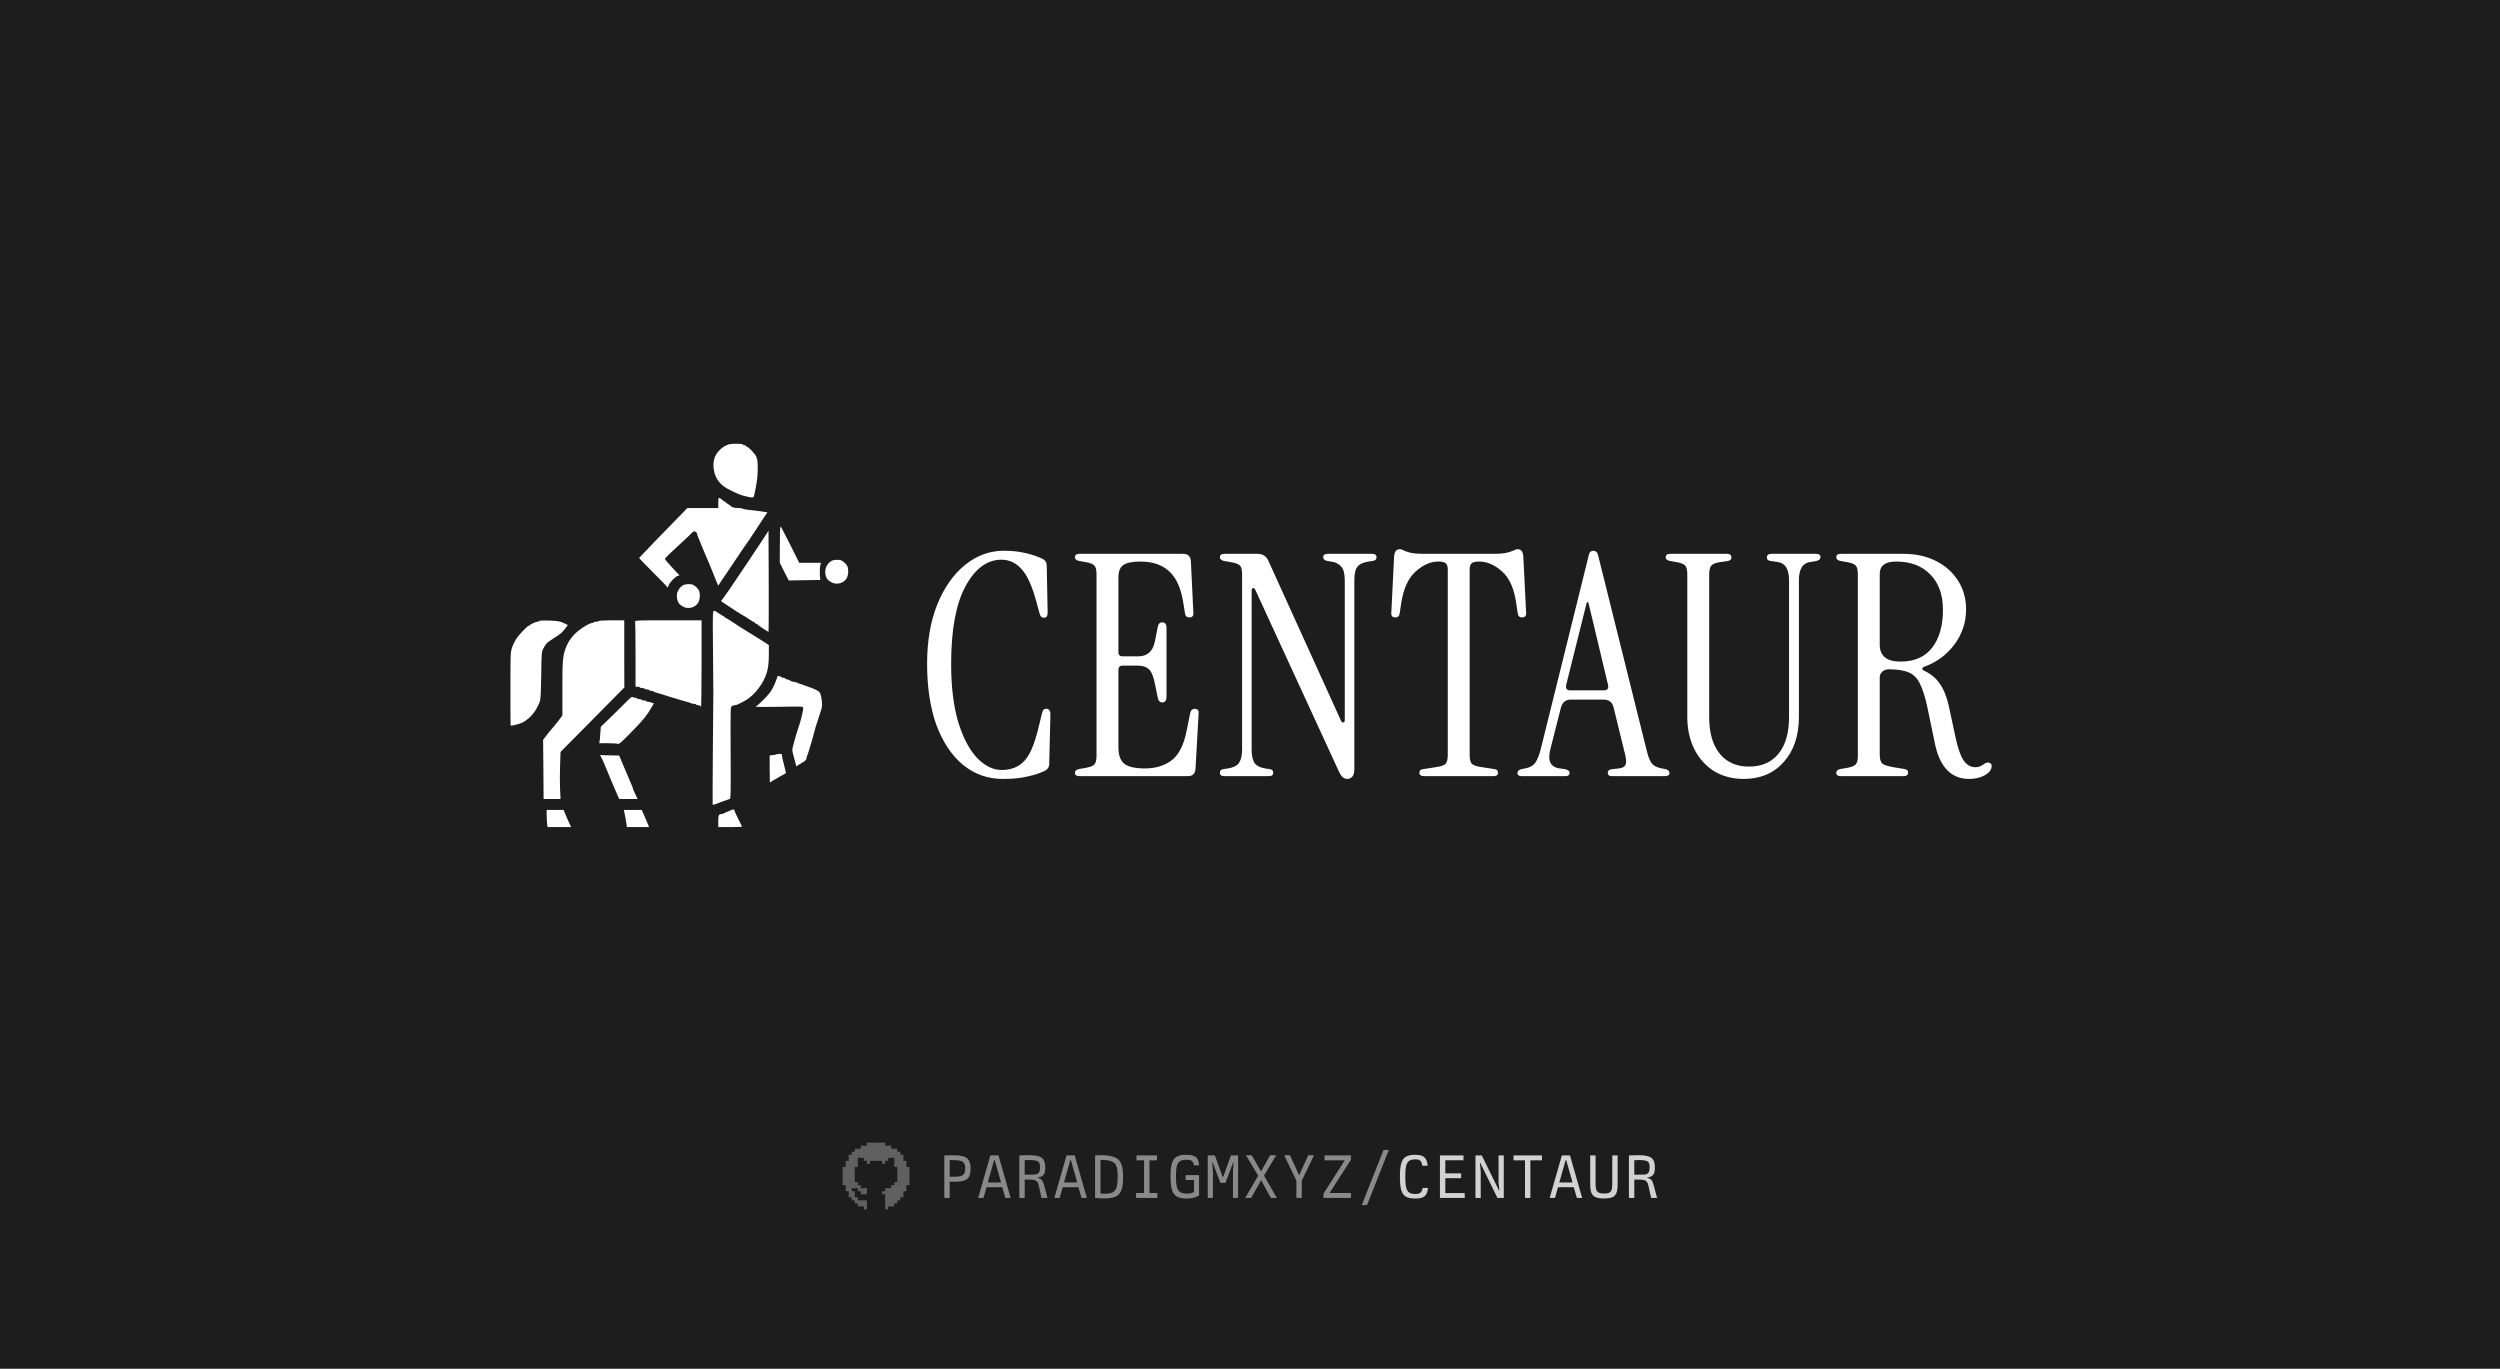
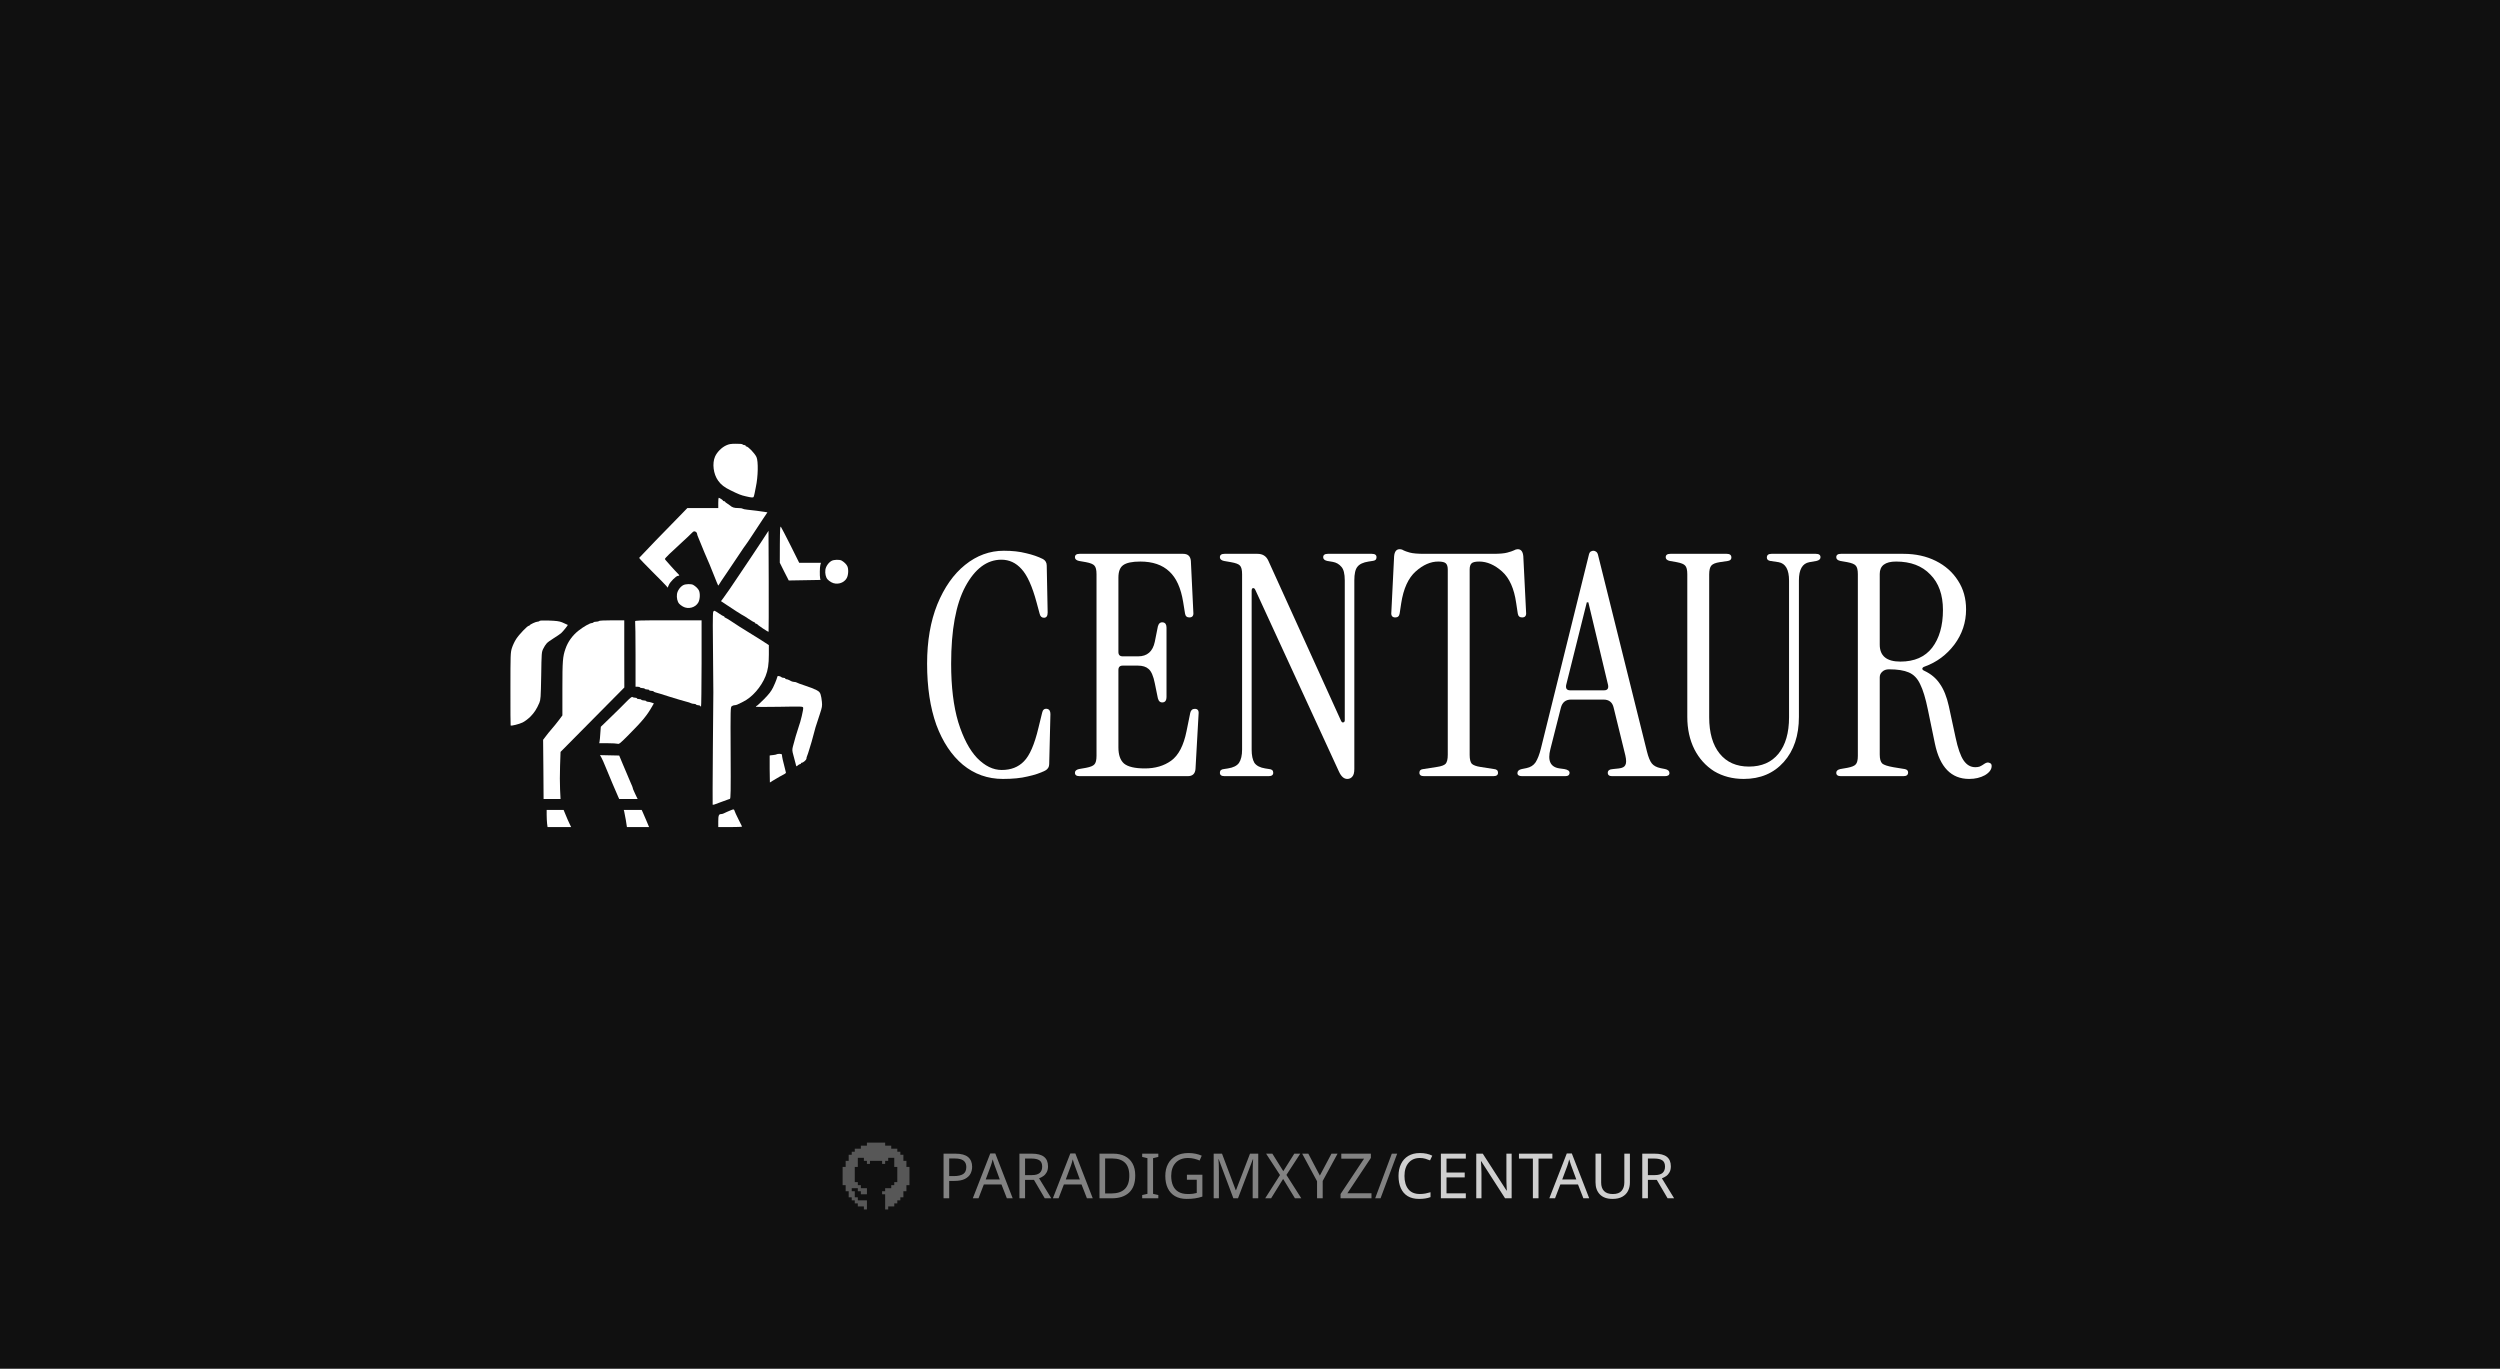
<svg xmlns="http://www.w3.org/2000/svg" width="1200" height="657" viewBox="0 0 1200 657" fill="none">
  <g id="og-image">
    <g id="Group 2147253954">
-       <g id="Twitter post - 5" clip-path="url(#clip0_1153_210)">
-         <rect width="1200" height="657" fill="#1D1D1D" />
+       <g id="Twitter post - 5" clip-path="url(#clip0_1160_56)">
+         <rect width="1200" height="657" fill="#101010" />
        <g id="Frame 2147253820">
          <g id="Open Source Pixel Icon GitHub 1" opacity="0.3">
-             <path id="Vector" d="M436.542 560.125V568.875H435.084V571.792H433.626V574.708H432.167V576.167H430.709V577.625H429.251V579.083H426.334V580.542H424.876V573.25H423.417V571.792H424.876V570.333H427.792V568.875H429.251V567.417H430.709V560.125H429.251V555.75H426.334V557.208H424.876V558.667H423.417V557.208H417.584V558.667H416.126V557.208H414.667V555.75H411.751V560.125H410.292V567.417H411.751V568.875H413.209V570.333H416.126V573.25H413.209V571.792H411.751V570.333H408.834V571.792H410.292V574.708H411.751V576.167H416.126V580.542H414.667V579.083H411.751V577.625H410.292V576.167H408.834V574.708H407.376V571.792H405.917V568.875H404.459V560.125H405.917V557.208H407.376V554.292H408.834V552.833H410.292V551.375H413.209V549.917H416.126V548.458H424.876V549.917H427.792V551.375H430.709V552.833H432.167V554.292H433.626V557.208H435.084V560.125H436.542Z" fill="white" />
+             <path id="Vector" d="M436.542 560.125V568.875H435.083V571.792H433.625V574.708H432.167V576.167H430.708V577.625H429.25V579.083H426.333V580.542H424.875V573.25H423.417V571.792H424.875V570.333H427.792V568.875H429.25V567.417H430.708V560.125H429.25V555.75H426.333V557.208H424.875V558.667H423.417V557.208H417.583V558.667H416.125V557.208H414.667V555.75H411.75V560.125H410.292V567.417H411.75V568.875H413.208V570.333H416.125V573.25H413.208V571.792H411.75V570.333H408.833V571.792H410.292V574.708H411.75V576.167H416.125V580.542H414.667V579.083H411.75V577.625H410.292V576.167H408.833V574.708H407.375V571.792H405.917V568.875H404.458V560.125H405.917V557.208H407.375V554.292H408.833V552.833H410.292V551.375H413.208V549.917H416.125V548.458H424.875V549.917H427.792V551.375H430.708V552.833H432.167V554.292H433.625V557.208H435.083V560.125H436.542Z" fill="white" />
          </g>
          <g id="PARADIGMXYZ/CENTAUR" opacity="0.8">
-             <path d="M457.2 554.51C459.5 554.51 461.26 554.7 462.48 555.08C463.7 555.46 464.57 556.11 465.09 557.03C465.61 557.95 465.87 559.27 465.87 560.99C465.87 562.59 465.64 563.84 465.18 564.74C464.74 565.62 463.99 566.25 462.93 566.63C461.89 567.01 460.41 567.2 458.49 567.2H455.85V575H453.27V554.6L457.2 554.51ZM458.22 564.83C459.54 564.83 460.56 564.71 461.28 564.47C462.02 564.23 462.54 563.83 462.84 563.27C463.16 562.69 463.32 561.88 463.32 560.84C463.32 559.78 463.15 558.97 462.81 558.41C462.49 557.83 461.93 557.43 461.13 557.21C460.35 556.97 459.21 556.85 457.71 556.85H455.85V564.83H458.22ZM475.368 554.6H479.268L485.118 575H482.568L481.068 569.84H473.538L472.068 575H469.518L475.368 554.6ZM480.498 567.59L477.438 556.79H477.198L474.138 567.59H480.498ZM489.277 554.6L492.277 554.51C494.817 554.43 496.747 554.56 498.067 554.9C499.407 555.22 500.337 555.79 500.857 556.61C501.397 557.41 501.687 558.58 501.727 560.12C501.767 561.24 501.677 562.15 501.457 562.85C501.237 563.55 500.857 564.09 500.317 564.47C499.777 564.85 499.027 565.1 498.067 565.22V565.4C498.987 565.56 499.657 565.9 500.077 566.42C500.497 566.92 500.877 567.8 501.217 569.06L502.777 575H499.927L498.607 569.06C498.367 567.96 497.947 567.21 497.347 566.81C496.747 566.41 495.747 566.21 494.347 566.21H491.857V575H489.277V554.6ZM496.267 563.81C497.387 563.79 498.157 563.52 498.577 563C498.997 562.48 499.207 561.56 499.207 560.24C499.207 559.4 499.117 558.77 498.937 558.35C498.777 557.91 498.477 557.59 498.037 557.39C497.617 557.17 496.977 557.01 496.117 556.91C495.377 556.83 494.747 556.79 494.227 556.79C493.707 556.79 492.917 556.83 491.857 556.91V563.84L496.267 563.81ZM511.945 554.6H515.845L521.695 575H519.145L517.645 569.84H510.115L508.645 575H506.095L511.945 554.6ZM517.075 567.59L514.015 556.79H513.775L510.715 567.59H517.075ZM529.783 575.24C528.383 575.22 527.003 575.14 525.643 575V554.6C526.523 554.52 527.443 554.48 528.403 554.48C529.363 554.48 530.333 554.53 531.313 554.63C533.353 554.85 534.923 555.3 536.023 555.98C537.123 556.66 537.903 557.71 538.363 559.13C538.843 560.55 539.083 562.54 539.083 565.1C539.083 567.82 538.803 569.9 538.243 571.34C537.703 572.78 536.773 573.8 535.453 574.4C534.153 574.98 532.263 575.26 529.783 575.24ZM531.703 572.93C532.903 572.83 533.843 572.53 534.523 572.03C535.223 571.53 535.723 570.71 536.023 569.57C536.343 568.43 536.503 566.83 536.503 564.77C536.503 562.83 536.353 561.34 536.053 560.3C535.753 559.24 535.233 558.46 534.493 557.96C533.753 557.44 532.683 557.09 531.283 556.91C530.283 556.77 529.263 556.72 528.223 556.76V572.87C528.963 572.93 529.593 572.97 530.113 572.99C530.633 572.99 531.163 572.97 531.703 572.93ZM545.311 572.63H549.151V556.97H545.521V554.6H555.361V556.97H551.731V572.63H555.541V575H545.311V572.63ZM569.6 575.3C567.56 575.3 565.99 574.98 564.89 574.34C563.79 573.7 563.01 572.63 562.55 571.13C562.09 569.61 561.86 567.46 561.86 564.68C561.86 561.96 562.08 559.86 562.52 558.38C562.98 556.9 563.74 555.85 564.8 555.23C565.86 554.61 567.37 554.3 569.33 554.3C570.85 554.3 572.03 554.46 572.87 554.78C573.73 555.08 574.36 555.59 574.76 556.31C575.18 557.03 575.45 558.05 575.57 559.37H573.08C572.98 558.67 572.8 558.13 572.54 557.75C572.3 557.35 571.93 557.07 571.43 556.91C570.93 556.75 570.24 556.67 569.36 556.67C568.06 556.67 567.06 556.91 566.36 557.39C565.66 557.87 565.16 558.68 564.86 559.82C564.58 560.96 564.44 562.59 564.44 564.71C564.44 566.87 564.59 568.54 564.89 569.72C565.21 570.88 565.73 571.71 566.45 572.21C567.19 572.69 568.24 572.93 569.6 572.93C570.36 572.93 570.99 572.88 571.49 572.78C571.99 572.66 572.54 572.46 573.14 572.18V566.42H569.09V564.05H575.54V573.86C574.42 574.42 573.44 574.8 572.6 575C571.76 575.2 570.76 575.3 569.6 575.3ZM579.728 554.6H583.148L586.838 564.86H587.168L590.858 554.6H594.278V575H591.818V562.28L592.118 557.84H591.968L588.218 567.77H585.788L582.038 557.84H581.888L582.188 562.28V575H579.728V554.6ZM603.926 564.32L598.076 554.54H600.836L605.216 562.13H605.396L609.656 554.54H612.566L606.716 564.32L612.896 575H610.016L605.396 566.6H605.276L600.566 575H597.716L603.926 564.32ZM622.275 566.69L616.425 554.54H619.215L623.505 563.96H623.655L627.975 554.54H630.735L624.855 566.69V575H622.275V566.69ZM635.283 572.93L645.483 556.97H635.793V554.6H648.453V556.67L638.193 572.63H648.453V575H635.283V572.93ZM664.101 551.96H666.651L656.181 578.42H653.661L664.101 551.96Z" fill="white" fill-opacity="0.6" />
-             <path d="M679.239 575.3C677.319 575.3 675.839 574.99 674.799 574.37C673.759 573.75 673.019 572.7 672.579 571.22C672.159 569.72 671.949 567.59 671.949 564.83C671.949 562.05 672.159 559.92 672.579 558.44C673.019 556.94 673.749 555.88 674.769 555.26C675.809 554.62 677.289 554.3 679.209 554.3C680.589 554.3 681.689 554.46 682.509 554.78C683.349 555.1 683.989 555.64 684.429 556.4C684.869 557.16 685.149 558.21 685.269 559.55H682.719C682.579 558.69 682.369 558.04 682.089 557.6C681.829 557.16 681.489 556.87 681.069 556.73C680.649 556.57 680.079 556.49 679.359 556.49C678.079 556.49 677.089 556.73 676.389 557.21C675.709 557.69 675.229 558.52 674.949 559.7C674.669 560.86 674.529 562.55 674.529 564.77C674.529 566.99 674.669 568.69 674.949 569.87C675.229 571.05 675.699 571.89 676.359 572.39C677.039 572.87 678.009 573.11 679.269 573.11C680.449 573.11 681.299 572.9 681.819 572.48C682.339 572.06 682.699 571.3 682.899 570.2H685.449C685.329 571.5 685.039 572.52 684.579 573.26C684.119 574 683.459 574.53 682.599 574.85C681.739 575.15 680.619 575.3 679.239 575.3ZM691.168 554.6H702.478V556.94H693.748V563.21H701.338V565.55H693.748V572.66H703.078V575H691.168V554.6ZM708.226 554.6H711.256L719.536 571.46H719.686L719.296 567.32V554.6H721.816V575H718.756L710.506 558.14H710.356L710.746 562.28V575H708.226V554.6ZM732.004 556.97H726.484V554.6H740.134V556.97H734.584V575H732.004V556.97ZM749.692 554.6H753.592L759.442 575H756.892L755.392 569.84H747.862L746.392 575H743.842L749.692 554.6ZM754.822 567.59L751.762 556.79H751.522L748.462 567.59H754.822ZM770.021 575.27C768.261 575.27 766.901 575.07 765.941 574.67C765.001 574.27 764.321 573.6 763.901 572.66C763.501 571.7 763.301 570.34 763.301 568.58V554.6H765.881V568.43C765.881 569.61 766.001 570.52 766.241 571.16C766.501 571.8 766.921 572.25 767.501 572.51C768.101 572.77 768.941 572.9 770.021 572.9C771.041 572.9 771.821 572.77 772.361 572.51C772.921 572.25 773.311 571.81 773.531 571.19C773.771 570.55 773.891 569.64 773.891 568.46V554.6H776.471V568.55C776.471 570.31 776.271 571.67 775.871 572.63C775.491 573.59 774.841 574.27 773.921 574.67C773.001 575.07 771.701 575.27 770.021 575.27ZM781.889 554.6L784.889 554.51C787.429 554.43 789.359 554.56 790.679 554.9C792.019 555.22 792.949 555.79 793.469 556.61C794.009 557.41 794.299 558.58 794.339 560.12C794.379 561.24 794.289 562.15 794.069 562.85C793.849 563.55 793.469 564.09 792.929 564.47C792.389 564.85 791.639 565.1 790.679 565.22V565.4C791.599 565.56 792.269 565.9 792.689 566.42C793.109 566.92 793.489 567.8 793.829 569.06L795.389 575H792.539L791.219 569.06C790.979 567.96 790.559 567.21 789.959 566.81C789.359 566.41 788.359 566.21 786.959 566.21H784.469V575H781.889V554.6ZM788.879 563.81C789.999 563.79 790.769 563.52 791.189 563C791.609 562.48 791.819 561.56 791.819 560.24C791.819 559.4 791.729 558.77 791.549 558.35C791.389 557.91 791.089 557.59 790.649 557.39C790.229 557.17 789.589 557.01 788.729 556.91C787.989 556.83 787.359 556.79 786.839 556.79C786.319 556.79 785.529 556.83 784.469 556.91V563.84L788.879 563.81Z" fill="white" />
+             <text fill="white" style="white-space: pre" xml:space="preserve" font-family="Geist Mono" font-size="30" font-weight="100" letter-spacing="0.01em">
+               <tspan x="669.459" y="575.18">CENTAUR</tspan>
+             </text>
+             <text fill="white" fill-opacity="0.6" style="white-space: pre" xml:space="preserve" font-family="Geist Mono" font-size="30" font-weight="100" letter-spacing="0.01em">
+               <tspan x="450" y="575.18">PARADIGMXYZ/</tspan>
+             </text>
          </g>
        </g>
        <g id="Frame 2147253833">
          <g id="Vector_2">
            <path d="M348.54 213.794C346.341 214.812 344.176 217.014 343.224 219.15C341.78 222.436 342.404 227.53 344.701 230.718C346.046 232.624 347.72 233.938 350.673 235.351C354.512 237.257 355.792 237.75 357.892 238.21C360.649 238.868 361.469 238.933 361.731 238.539C361.863 238.309 362.06 237.487 362.224 236.731C362.355 235.943 362.65 234.628 362.814 233.741C363.897 228.746 364.029 221.418 363.11 219.38C362.289 217.606 359.106 214.287 358.22 214.287C358.023 214.287 357.892 214.122 357.892 213.958C357.892 213.761 357.597 213.629 357.269 213.629C356.908 213.629 356.514 213.465 356.415 213.301C356.317 213.104 354.873 212.972 353.2 213.005C350.739 213.005 349.885 213.169 348.54 213.794Z" fill="white" />
            <path d="M344.766 241.398V243.863H329.934L327.768 246.097C321.041 252.9 306.865 267.589 306.799 267.786C306.734 267.918 309.523 270.809 312.968 274.26C316.414 277.678 319.531 280.865 319.86 281.292L320.483 282.081L321.008 280.832C321.632 279.321 324.552 276.396 325.438 276.396C325.766 276.396 326.062 276.297 326.062 276.199C326.062 276.067 325.668 275.574 325.176 275.114C324.651 274.621 323.305 273.143 322.124 271.828C320.943 270.481 319.794 269.199 319.597 268.969C319.367 268.739 319.171 268.411 319.171 268.279C319.171 267.918 322.058 265.091 327.21 260.425C329.376 258.453 331.509 256.449 331.936 255.956C332.362 255.43 332.953 255.036 333.248 255.036C333.904 255.036 334.594 255.66 334.594 256.252C334.594 256.482 334.856 257.303 335.217 258.092C335.545 258.848 336.169 260.359 336.595 261.444C336.989 262.528 337.645 264.138 338.072 265.059C340.205 269.922 341.222 272.387 342.797 276.396C343.749 278.828 344.602 280.898 344.701 280.997C344.799 281.095 344.897 280.997 344.996 280.8C345.062 280.602 346.834 277.908 348.966 274.819C351.067 271.697 353.856 267.589 355.103 265.683C356.383 263.744 357.63 261.904 357.925 261.575C358.22 261.247 359.664 259.078 361.174 256.777C362.683 254.477 364.915 251.059 366.129 249.252L368.36 245.933L366.982 245.703C365.275 245.407 361.338 244.914 358.713 244.651C357.63 244.553 356.612 244.323 356.415 244.158C356.251 243.994 355.267 243.863 354.217 243.863C352.412 243.863 351.395 243.534 350.443 242.647C350.181 242.417 349.557 241.989 349.032 241.661C348.474 241.365 348.048 240.971 348.048 240.839C348.048 240.708 347.818 240.576 347.555 240.576C347.293 240.576 347.063 240.445 347.063 240.313C347.063 240.051 345.357 238.933 344.963 238.933C344.865 238.933 344.766 240.051 344.766 241.398Z" fill="white" />
            <path d="M374.332 261.214L374.3 270.119L376.433 274.391L378.598 278.631L393.825 278.368L393.66 277.612C393.431 276.396 393.464 272.354 393.759 271.204L394.054 270.152H383.619L379.484 261.838C377.187 257.303 375.12 253.261 374.857 252.932C374.464 252.374 374.398 253.458 374.332 261.214Z" fill="white" />
            <path d="M365.768 259.571C364.061 262.2 361.6 265.913 360.288 267.819C358.975 269.725 356.58 273.307 354.972 275.739C351.362 281.161 348.573 285.236 347.162 287.109L346.079 288.555L348.146 289.935C350.771 291.743 356.58 295.456 356.776 295.456C356.875 295.456 358.023 296.179 359.369 297.099C360.714 297.986 361.961 298.742 362.158 298.742C362.322 298.742 362.486 298.874 362.486 299.071C362.486 299.235 362.683 299.4 362.946 299.4C363.208 299.4 363.471 299.531 363.536 299.662C363.668 300.057 368.754 303.442 368.918 303.244C368.984 303.179 369.016 292.236 368.984 278.959L368.885 254.773L365.768 259.571Z" fill="white" />
            <path d="M327.965 280.865C326.488 281.654 325.176 283.527 324.946 285.17C324.716 286.912 325.143 288.818 325.996 289.771C326.291 290.165 327.112 290.757 327.801 291.151C330.36 292.597 333.872 291.644 335.217 289.147C336.037 287.602 336.136 284.71 335.447 283.363C334.954 282.41 333.904 281.424 332.723 280.734C331.739 280.208 329.081 280.274 327.965 280.865Z" fill="white" />
            <path d="M399.195 269.192C397.718 269.981 396.406 271.854 396.176 273.497C395.946 275.239 396.373 277.145 397.226 278.098C397.522 278.492 398.342 279.084 399.031 279.478C401.591 280.924 405.102 279.971 406.447 277.473C407.268 275.929 407.366 273.037 406.677 271.69C406.185 270.737 405.135 269.751 403.953 269.061C402.969 268.535 400.311 268.601 399.195 269.192Z" fill="white" />
            <path d="M342.338 293.714C342.207 294.01 342.141 296.935 342.141 300.188C342.174 304.789 342.338 327.661 342.403 332.262C342.403 332.722 342.305 344.979 342.174 359.537C342.075 374.095 342.01 386.09 342.075 386.221C342.141 386.451 343.322 386.09 345.587 385.17C345.948 385.038 346.768 384.742 347.391 384.512C348.015 384.282 348.835 383.987 349.196 383.855C349.557 383.691 350.082 383.527 350.345 383.461C350.738 383.329 350.804 380.437 350.706 361.377C350.607 340.379 350.64 339.426 351.231 338.998C351.559 338.735 352.15 338.505 352.576 338.505C352.97 338.505 353.561 338.374 353.889 338.21C354.184 338.045 355.431 337.454 356.645 336.862C361.01 334.759 365.374 329.764 367.474 324.539C368.623 321.713 369.049 318.821 369.049 314.122V309.652L365.407 307.286C363.405 306.005 360.288 304.066 358.483 302.981C356.678 301.897 353.659 299.991 351.789 298.709C349.918 297.461 348.245 296.442 348.048 296.442C347.884 296.442 347.72 296.278 347.72 296.113C347.72 295.916 347.555 295.785 347.359 295.785C347.162 295.785 346.177 295.193 345.127 294.47C344.11 293.747 343.093 293.156 342.896 293.156C342.699 293.156 342.436 293.419 342.338 293.714Z" fill="white" />
            <path d="M258.955 298.052C258.857 298.249 258.397 298.414 257.971 298.414C257.216 298.414 254.459 299.695 254.263 300.122C254.197 300.287 254 300.385 253.803 300.385C253.18 300.385 249.209 304.493 247.798 306.662C247.01 307.845 246.092 309.85 245.698 311.098C245.042 313.267 245.009 314.187 245.009 330.75C244.976 340.313 245.042 348.167 245.107 348.233C245.403 348.528 249.275 347.575 250.85 346.787C251.834 346.327 253.475 345.078 254.525 344.059C256.428 342.153 257.642 340.28 258.889 337.355C259.513 335.811 259.579 334.923 259.775 324.375C259.94 313.202 259.972 313.004 260.76 311.394C261.186 310.474 261.941 309.324 262.401 308.831C262.827 308.305 264.402 307.188 265.846 306.301C267.29 305.413 268.865 304.329 269.325 303.934C270.276 303.08 272.705 300.057 272.54 299.958C272.344 299.827 270.506 299.005 269.784 298.709C268.373 298.151 266.995 297.986 263.155 297.855C260.596 297.756 259.119 297.855 258.955 298.052Z" fill="white" />
            <path d="M287.504 298.085C287.406 298.249 286.815 298.414 286.191 298.414C285.568 298.414 284.977 298.545 284.879 298.742C284.78 298.907 284.387 299.071 284.059 299.071C283.14 299.071 279.924 300.911 277.627 302.751C274.706 305.085 272.573 308.075 271.425 311.427C270.112 315.173 269.948 317.211 269.948 330.52V343.402L268.307 345.604C267.421 346.787 265.912 348.66 264.96 349.744C264.009 350.829 262.663 352.472 261.974 353.425L260.694 355.101L260.826 369.297L260.924 383.527H269.062L268.832 378.926C268.701 376.395 268.701 371.302 268.832 367.621L269.062 360.917L299.678 329.994L299.646 313.892V297.756H293.673C290.064 297.756 287.635 297.888 287.504 298.085Z" fill="white" />
            <path d="M304.863 298.282C304.962 298.578 305.06 305.742 305.06 314.22V329.633H306.012C306.57 329.633 307.095 329.764 307.193 329.961C307.291 330.126 307.817 330.29 308.342 330.29C308.867 330.29 309.392 330.421 309.49 330.619C309.589 330.783 310.114 330.947 310.671 330.947C311.196 330.947 311.623 331.079 311.623 331.276C311.623 331.44 312.05 331.604 312.575 331.604C313.133 331.604 313.625 331.736 313.723 331.9C313.822 332.064 314.248 332.262 314.642 332.36C315.069 332.426 318.055 333.346 321.303 334.398C324.552 335.416 328.096 336.468 329.179 336.731C330.262 336.994 331.41 337.355 331.706 337.552C332.034 337.717 332.657 337.848 333.084 337.848C333.543 337.848 334.003 337.98 334.101 338.177C334.2 338.341 334.659 338.505 335.086 338.505C335.512 338.505 335.972 338.637 336.07 338.834C336.169 338.998 336.366 339.163 336.497 339.163C336.628 339.163 336.727 329.83 336.759 318.46V297.756H320.713C306.209 297.756 304.666 297.822 304.863 298.282Z" fill="white" />
            <path d="M373.217 324.605C373.151 324.736 372.889 325.459 372.692 326.182C372.462 326.905 371.74 328.614 371.084 329.961C370.132 331.867 369.148 333.149 366.719 335.614C364.947 337.388 363.372 338.834 363.175 338.834C362.978 338.834 362.814 338.966 362.814 339.163C362.814 339.36 366.916 339.393 374.07 339.261C385.26 339.064 385.358 339.064 385.522 339.721C385.719 340.411 384.275 346.524 383.357 348.89C382.766 350.5 381.092 356.185 380.567 358.42C380.206 359.899 380.239 360.424 380.83 362.528C381.191 363.875 381.65 365.65 381.88 366.504C382.241 368.048 382.241 368.048 382.93 367.391C383.291 367.063 383.816 366.767 384.046 366.767C384.275 366.767 384.472 366.603 384.472 366.438C384.472 366.241 384.636 366.11 384.833 366.11C385.555 366.11 387.097 364.729 387.097 364.105C387.097 363.744 387.229 363.218 387.393 362.889C387.557 362.593 388.016 361.213 388.41 359.866C388.804 358.518 389.329 356.81 389.559 356.087C389.788 355.364 390.248 353.721 390.543 352.472C391.101 350.106 391.429 349.087 393.496 342.843C394.612 339.458 394.711 338.9 394.514 336.862C394.415 335.614 394.12 334.036 393.89 333.346C393.595 332.36 393.168 331.9 391.856 331.21C390.937 330.717 388.509 329.764 386.441 329.107C384.374 328.417 382.536 327.76 382.372 327.595C382.175 327.464 381.716 327.332 381.289 327.332C380.863 327.332 380.239 327.168 379.878 327.004C379.517 326.807 378.927 326.511 378.566 326.346C378.205 326.149 377.68 326.018 377.417 326.018C377.155 326.018 376.925 325.854 376.925 325.689C376.925 325.492 376.597 325.361 376.17 325.361C375.743 325.361 375.284 325.229 375.12 325.065C374.628 324.605 373.381 324.309 373.217 324.605Z" fill="white" />
            <path d="M300.564 336.928C299.121 338.44 295.773 341.726 293.148 344.256L288.39 348.857L288.16 351.913C288.062 353.622 287.898 355.397 287.799 355.857L287.635 356.744H291.672C293.903 356.744 296.036 356.875 296.463 357.007C297.152 357.27 297.742 356.777 301.746 352.735C308.473 345.965 310.639 343.336 313.198 338.768L313.854 337.618L312.804 337.257C312.214 337.027 311.426 336.862 311.032 336.862C310.671 336.862 310.245 336.698 310.146 336.534C310.048 336.337 309.523 336.205 308.998 336.205C308.473 336.205 307.948 336.041 307.849 335.876C307.751 335.679 307.226 335.548 306.668 335.548C306.143 335.548 305.716 335.384 305.716 335.219C305.716 335.022 305.29 334.891 304.798 334.891C304.305 334.891 303.715 334.726 303.551 334.562C303.321 334.332 302.369 335.088 300.564 336.928Z" fill="white" />
            <path d="M372.889 362.035C372.757 362.166 371.97 362.33 371.117 362.429C370.231 362.495 369.509 362.593 369.443 362.659C369.41 362.692 369.41 365.617 369.443 369.166L369.541 375.607L371.018 374.687C372.757 373.602 375.481 372.058 376.498 371.565C376.925 371.368 377.253 371.039 377.253 370.875C377.253 370.677 376.925 369.429 376.564 368.081C375.908 365.748 375.35 363.152 375.317 362.232C375.284 362.002 374.825 361.838 374.201 361.838C373.578 361.838 372.987 361.936 372.889 362.035Z" fill="white" />
            <path d="M288.62 363.546C288.981 364.138 289.965 366.34 290.786 368.41C292.361 372.321 295.872 380.569 296.725 382.442L297.217 383.527H306.077L305.618 382.606C305.355 382.113 304.962 381.259 304.732 380.733C304.502 380.175 304.207 379.484 304.043 379.189C303.879 378.86 303.747 378.466 303.747 378.269C303.747 378.104 303.321 376.987 302.763 375.804C302.238 374.621 301.779 373.569 301.779 373.504C301.779 373.405 301.483 372.715 301.122 371.926C300.761 371.17 299.744 368.771 298.858 366.603L297.217 362.659L287.996 362.462L288.62 363.546Z" fill="white" />
            <path d="M351.034 388.817C349.754 389.343 347.916 390.132 347.326 390.46C346.998 390.625 346.473 390.756 346.144 390.756C345.029 390.756 344.766 391.446 344.766 394.272V397H350.542C353.725 397 356.251 396.901 356.186 396.737C356.12 396.606 355.333 395.028 354.414 393.188C353.495 391.381 352.675 389.573 352.576 389.179C352.346 388.39 352.182 388.357 351.034 388.817Z" fill="white" />
            <path d="M262.401 391.151C262.401 392.465 262.499 394.338 262.598 395.258L262.827 397H274.148L273.394 395.423C272.967 394.568 272.147 392.728 271.589 391.315L270.539 388.784H262.401V391.151Z" fill="white" />
            <path d="M299.613 389.507C299.744 389.935 300.072 391.775 300.4 393.615L300.925 397H311.557L310.278 393.944C309.556 392.301 308.768 390.428 308.506 389.836L308.013 388.784H299.416L299.613 389.507Z" fill="white" />
          </g>
          <g id="Vector_3">
            <path d="M481.414 373.889C474.113 373.889 467.7 371.616 462.174 367.071C456.747 362.525 452.505 356.152 449.446 347.951C446.486 339.651 445.006 329.869 445.006 318.604C445.006 307.735 446.634 298.25 449.89 290.147C453.245 281.946 457.685 275.622 463.21 271.176C468.834 266.63 475.05 264.358 481.858 264.358C485.904 264.358 489.456 264.753 492.515 265.543C495.573 266.235 498.287 267.174 500.655 268.36C501.839 269.051 502.431 270.089 502.431 271.472L502.875 294.001C502.875 295.681 502.283 296.52 501.099 296.52C500.013 296.52 499.323 295.878 499.027 294.594L497.547 289.11C495.475 281.402 493.057 276.067 490.295 273.102C487.63 270.138 484.424 268.656 480.674 268.656C473.768 268.656 467.996 272.954 463.358 281.551C458.819 290.048 456.55 302.4 456.55 318.604C456.55 329.671 457.685 339.009 459.954 346.617C462.322 354.225 465.331 359.956 468.982 363.81C472.732 367.664 476.678 369.59 480.822 369.59C485.262 369.59 488.814 368.207 491.479 365.44C494.241 362.674 496.56 357.338 498.435 349.433L500.211 342.171C500.507 340.688 501.296 340.046 502.579 340.244C503.664 340.441 504.207 341.281 504.207 342.763L503.615 366.774C503.615 368.158 502.973 369.195 501.691 369.887C499.323 371.072 496.511 372.011 493.255 372.703C490.097 373.493 486.15 373.889 481.414 373.889Z" fill="white" />
            <path d="M518.188 372.555C516.708 372.555 515.968 372.011 515.968 370.924C515.968 370.035 516.61 369.442 517.892 369.146L521.296 368.553C523.368 368.158 524.7 367.614 525.292 366.922C525.983 366.231 526.328 364.847 526.328 362.772V275.622C526.328 273.547 525.983 272.164 525.292 271.472C524.7 270.78 523.368 270.237 521.296 269.842L517.892 269.249C516.61 268.952 515.968 268.36 515.968 267.47C515.968 266.383 516.708 265.84 518.188 265.84H567.917C570.186 265.84 571.42 266.976 571.617 269.249L572.801 293.853C572.998 295.532 572.357 296.372 570.877 296.372C569.693 296.372 569.002 295.73 568.805 294.445L567.917 288.961C566.832 282.242 564.612 277.351 561.257 274.288C557.902 271.126 553.265 269.545 547.345 269.545C543.398 269.545 540.635 270.138 539.057 271.324C537.577 272.411 536.837 274.387 536.837 277.252V312.972C536.837 314.356 537.527 315.047 538.909 315.047H546.309C550.65 315.047 553.314 312.725 554.301 308.081L555.781 300.67C556.176 299.188 557.014 298.546 558.297 298.744C559.382 298.941 559.925 299.781 559.925 301.263V334.612C559.925 336.094 559.382 336.934 558.297 337.131C557.014 337.329 556.176 336.687 555.781 335.204L554.301 327.942C553.61 324.484 552.623 322.211 551.341 321.124C550.157 320.037 548.43 319.494 546.161 319.494H538.909C537.527 319.494 536.837 320.185 536.837 321.569V358.771C536.837 362.328 537.725 364.897 539.501 366.478C541.375 368.059 544.73 368.849 549.565 368.849C554.498 368.849 558.692 367.614 562.145 365.144C565.697 362.575 568.164 357.832 569.545 350.915L571.321 342.171C571.617 340.886 572.357 340.244 573.541 340.244C574.922 340.244 575.514 341.084 575.317 342.763L573.837 369.146C573.64 371.418 572.406 372.555 570.137 372.555H518.188Z" fill="white" />
            <path d="M646.673 373.889C645.094 373.889 643.762 372.703 642.677 370.331L602.568 283.181C602.272 282.489 601.877 282.193 601.384 282.292C600.989 282.391 600.792 282.835 600.792 283.626V359.808C600.792 362.575 601.236 364.699 602.124 366.181C603.111 367.565 604.837 368.454 607.304 368.849L609.228 369.146C610.511 369.244 611.152 369.837 611.152 370.924C611.152 372.011 610.412 372.555 608.932 372.555H587.768C586.288 372.555 585.548 372.011 585.548 370.924C585.548 369.837 586.189 369.244 587.472 369.146L589.396 368.849C591.961 368.454 593.737 367.565 594.724 366.181C595.711 364.699 596.204 362.575 596.204 359.808V275.622C596.204 273.547 595.859 272.164 595.168 271.472C594.576 270.78 593.145 270.237 590.876 269.842L587.472 269.249C586.189 268.952 585.548 268.36 585.548 267.47C585.548 266.383 586.288 265.84 587.768 265.84H603.604C606.071 265.84 607.797 266.927 608.784 269.101L643.713 346.024C644.009 346.617 644.354 346.864 644.749 346.765C645.242 346.666 645.489 346.321 645.489 345.728V278.586C645.489 275.424 644.946 273.251 643.861 272.065C642.775 270.78 641.394 269.99 639.717 269.694L637.052 269.249C635.77 268.952 635.128 268.36 635.128 267.47C635.128 266.383 635.868 265.84 637.348 265.84H658.513C659.993 265.84 660.733 266.383 660.733 267.47C660.733 268.557 660.092 269.15 658.809 269.249L656.885 269.545C654.319 269.941 652.543 270.78 651.557 272.065C650.57 273.251 650.077 275.424 650.077 278.586V369.146C650.077 370.924 649.731 372.159 649.041 372.851C648.449 373.543 647.659 373.889 646.673 373.889Z" fill="white" />
            <path d="M683.531 372.555C682.051 372.555 681.311 372.011 681.311 370.924C681.311 369.837 681.952 369.244 683.235 369.146L689.895 368.108C691.868 367.812 693.2 367.318 693.891 366.626C694.582 365.836 694.927 364.403 694.927 362.328V273.399C694.927 272.016 694.631 271.027 694.039 270.435C693.447 269.842 692.214 269.545 690.339 269.545C686.688 269.545 683.087 271.126 679.535 274.288C675.983 277.45 673.664 282.539 672.579 289.554L671.839 294.445C671.641 295.73 670.951 296.372 669.767 296.372C668.287 296.372 667.645 295.532 667.843 293.853L669.175 267.026C669.372 264.753 670.26 263.617 671.839 263.617C672.529 263.617 673.171 263.814 673.763 264.21C674.355 264.506 675.341 264.852 676.723 265.247C678.203 265.642 680.522 265.84 683.679 265.84H716.683C719.841 265.84 722.11 265.642 723.492 265.247C724.972 264.852 726.008 264.506 726.6 264.21C727.29 263.814 727.932 263.617 728.524 263.617C730.102 263.617 730.99 264.753 731.188 267.026L732.52 293.853C732.717 295.532 732.076 296.372 730.596 296.372C729.412 296.372 728.721 295.73 728.524 294.445L727.784 289.554C726.797 282.539 724.528 277.45 720.975 274.288C717.423 271.126 713.773 269.545 710.023 269.545C708.149 269.545 706.915 269.842 706.323 270.435C705.731 271.027 705.435 272.016 705.435 273.399V362.328C705.435 364.403 705.781 365.836 706.471 366.626C707.261 367.318 708.593 367.812 710.467 368.108L717.127 369.146C718.41 369.244 719.051 369.837 719.051 370.924C719.051 372.011 718.311 372.555 716.831 372.555H683.531Z" fill="white" />
            <path d="M730.588 372.555C729.108 372.555 728.367 372.061 728.367 371.072C728.367 370.084 729.058 369.442 730.44 369.146L732.66 368.701C734.633 368.306 736.113 367.367 737.1 365.885C738.086 364.304 738.925 362.13 739.616 359.363L762.556 266.729C762.753 265.741 763.049 265.099 763.444 264.802C763.937 264.506 764.381 264.358 764.776 264.358C765.269 264.358 765.713 264.506 766.108 264.802C766.601 265.099 766.947 265.741 767.144 266.729L790.528 360.697C791.219 363.464 792.008 365.391 792.896 366.478C793.784 367.565 795.166 368.306 797.04 368.701L799.26 369.146C800.642 369.442 801.333 370.084 801.333 371.072C801.333 372.061 800.593 372.555 799.112 372.555H773.804C772.423 372.555 771.732 372.011 771.732 370.924C771.732 369.837 772.571 369.244 774.248 369.146L777.06 368.849C778.738 368.652 779.774 368.108 780.168 367.219C780.662 366.33 780.662 364.798 780.168 362.624L774.544 339.651C773.952 337.082 772.324 335.797 769.66 335.797H754.12C751.554 335.797 749.926 337.082 749.236 339.651L744.204 359.512C742.724 365.144 744.204 368.256 748.644 368.849L750.864 369.146C752.541 369.442 753.38 370.035 753.38 370.924C753.38 372.011 752.689 372.555 751.308 372.555H730.588ZM753.676 331.351H769.956C771.535 331.351 772.176 330.511 771.88 328.831L762.408 289.11H761.668L751.752 328.831C751.456 330.511 752.097 331.351 753.676 331.351Z" fill="white" />
            <path d="M836.986 373.889C831.658 373.889 826.922 372.653 822.778 370.183C818.732 367.614 815.575 364.106 813.306 359.66C811.036 355.115 809.902 349.927 809.902 344.097V275.622C809.902 273.547 809.556 272.164 808.866 271.472C808.274 270.78 806.942 270.237 804.87 269.842L801.465 269.249C800.183 268.952 799.541 268.36 799.541 267.47C799.541 266.383 800.281 265.84 801.761 265.84H828.846C830.326 265.84 831.066 266.433 831.066 267.618C831.066 268.508 830.523 269.051 829.438 269.249L825.442 269.842C823.468 270.138 822.136 270.682 821.446 271.472C820.755 272.263 820.41 273.695 820.41 275.77V344.246C820.41 351.755 822.087 357.585 825.442 361.735C828.796 365.885 833.483 367.96 839.502 367.96C845.619 367.96 850.355 365.885 853.71 361.735C857.065 357.585 858.742 351.755 858.742 344.246V278.735C858.742 273.399 857.065 270.435 853.71 269.842L849.714 269.249C848.629 269.051 848.086 268.508 848.086 267.618C848.086 266.433 848.826 265.84 850.306 265.84H871.618C873.098 265.84 873.839 266.383 873.839 267.47C873.839 268.36 873.197 268.952 871.914 269.249L868.51 269.842C865.156 270.435 863.478 273.349 863.478 278.586V344.097C863.478 353.089 861.061 360.302 856.226 365.737C851.392 371.171 844.978 373.889 836.986 373.889Z" fill="white" />
            <path d="M945.195 373.889C936.611 373.889 931.135 368.256 928.767 356.992L925.363 340.54C924.278 335.204 923.044 331.153 921.663 328.387C920.38 325.62 918.555 323.743 916.187 322.754C913.917 321.766 910.76 321.272 906.715 321.272C905.333 321.272 904.248 321.668 903.459 322.458C902.669 323.15 902.275 324.039 902.275 325.126V362.18C902.275 364.255 902.669 365.687 903.459 366.478C904.248 367.169 906.024 367.762 908.787 368.256L914.263 369.146C915.348 369.343 915.891 369.887 915.891 370.776C915.891 371.962 915.151 372.555 913.671 372.555H883.626C882.146 372.555 881.406 372.011 881.406 370.924C881.406 370.035 882.048 369.442 883.33 369.146L886.734 368.553C888.806 368.158 890.138 367.614 890.73 366.922C891.421 366.231 891.766 364.847 891.766 362.772V275.622C891.766 273.547 891.421 272.164 890.73 271.472C890.138 270.78 888.806 270.237 886.734 269.842L883.33 269.249C882.048 268.952 881.406 268.36 881.406 267.47C881.406 266.383 882.146 265.84 883.626 265.84H913.671C919.492 265.84 924.672 266.976 929.211 269.249C933.75 271.521 937.302 274.683 939.867 278.735C942.432 282.687 943.715 287.282 943.715 292.519C943.715 298.744 941.84 304.376 938.091 309.415C934.342 314.356 929.606 317.863 923.883 319.938C923.192 320.136 922.797 320.482 922.699 320.976C922.699 321.371 923.044 321.717 923.735 322.013C926.892 323.495 929.359 325.57 931.135 328.238C933.01 330.906 934.44 334.463 935.427 338.91L938.683 354.028C939.768 359.166 941.051 362.822 942.531 364.996C944.011 367.169 945.886 368.256 948.155 368.256C948.945 368.256 949.635 368.158 950.227 367.96C950.918 367.664 951.757 367.169 952.743 366.478C953.533 365.984 954.273 365.885 954.963 366.181C955.654 366.379 955.999 366.873 955.999 367.664C955.999 369.343 954.914 370.825 952.743 372.11C950.573 373.296 948.057 373.889 945.195 373.889ZM912.191 317.567C918.9 317.567 923.981 315.344 927.435 310.897C930.888 306.352 932.615 300.325 932.615 292.815C932.615 285.503 930.592 279.822 926.547 275.77C922.6 271.62 917.124 269.545 910.119 269.545C904.889 269.545 902.275 271.521 902.275 275.474V309.415C902.275 314.85 905.58 317.567 912.191 317.567Z" fill="white" />
          </g>
        </g>
      </g>
    </g>
  </g>
  <defs>
-     <clipPath id="clip0_1153_210">
+     <clipPath id="clip0_1160_56">
      <rect width="1200" height="657" fill="white" />
    </clipPath>
  </defs>
</svg>
